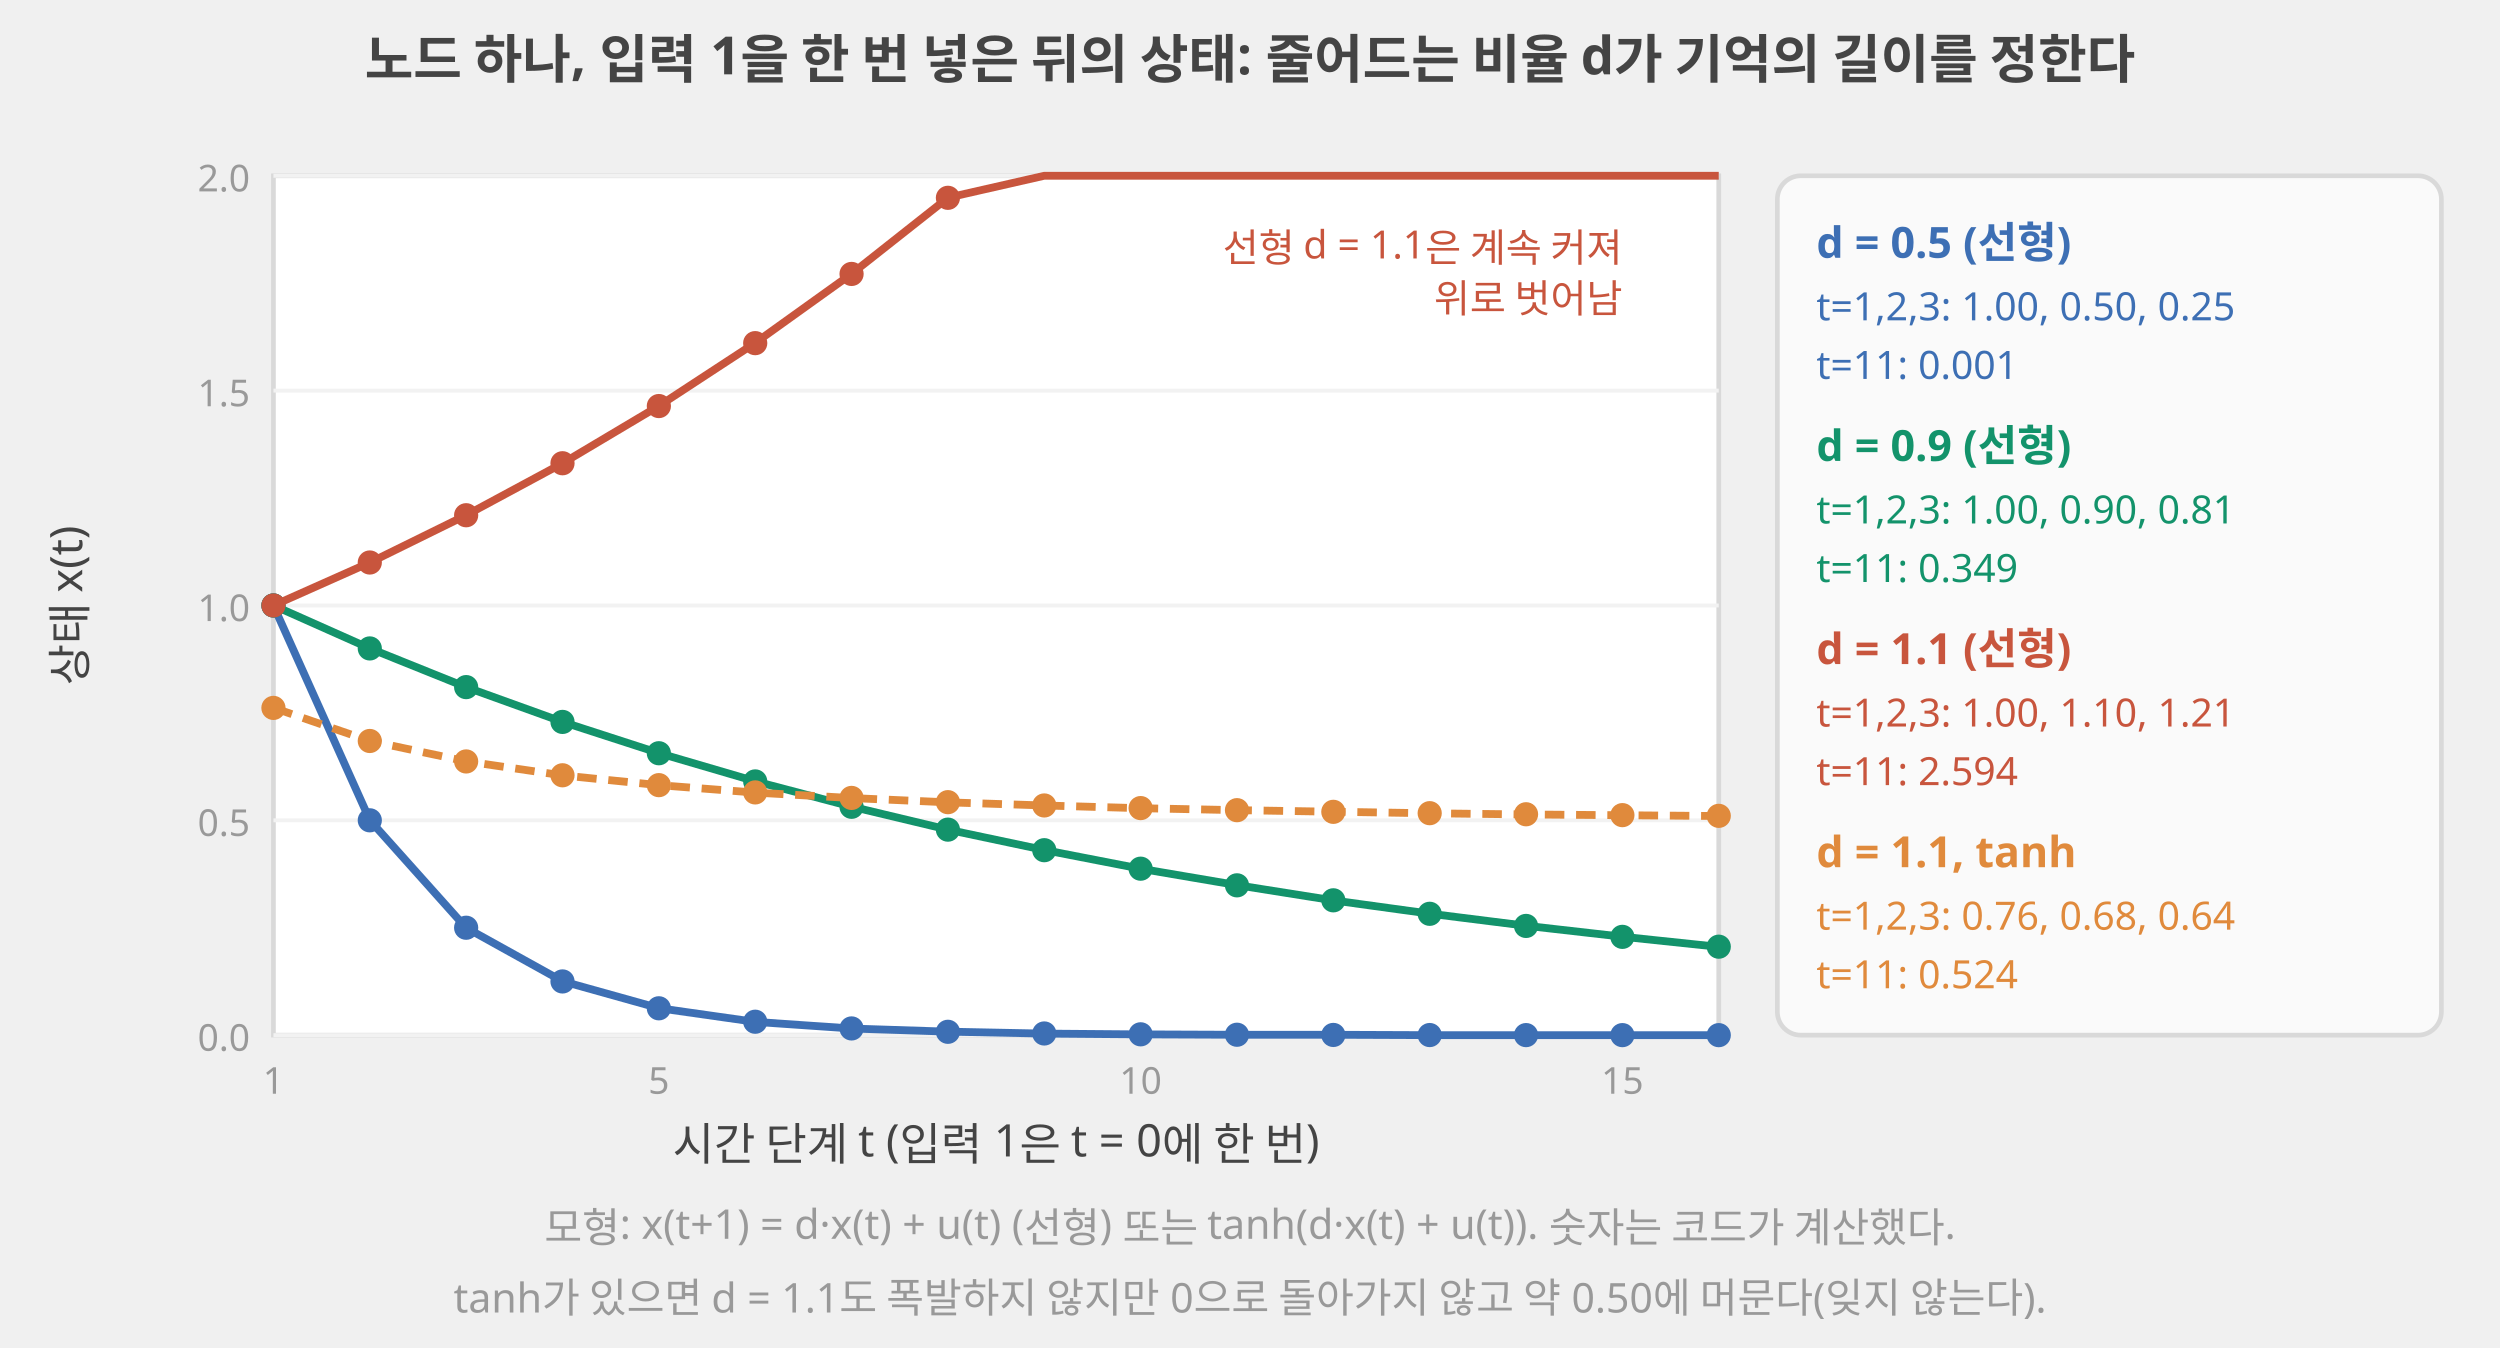
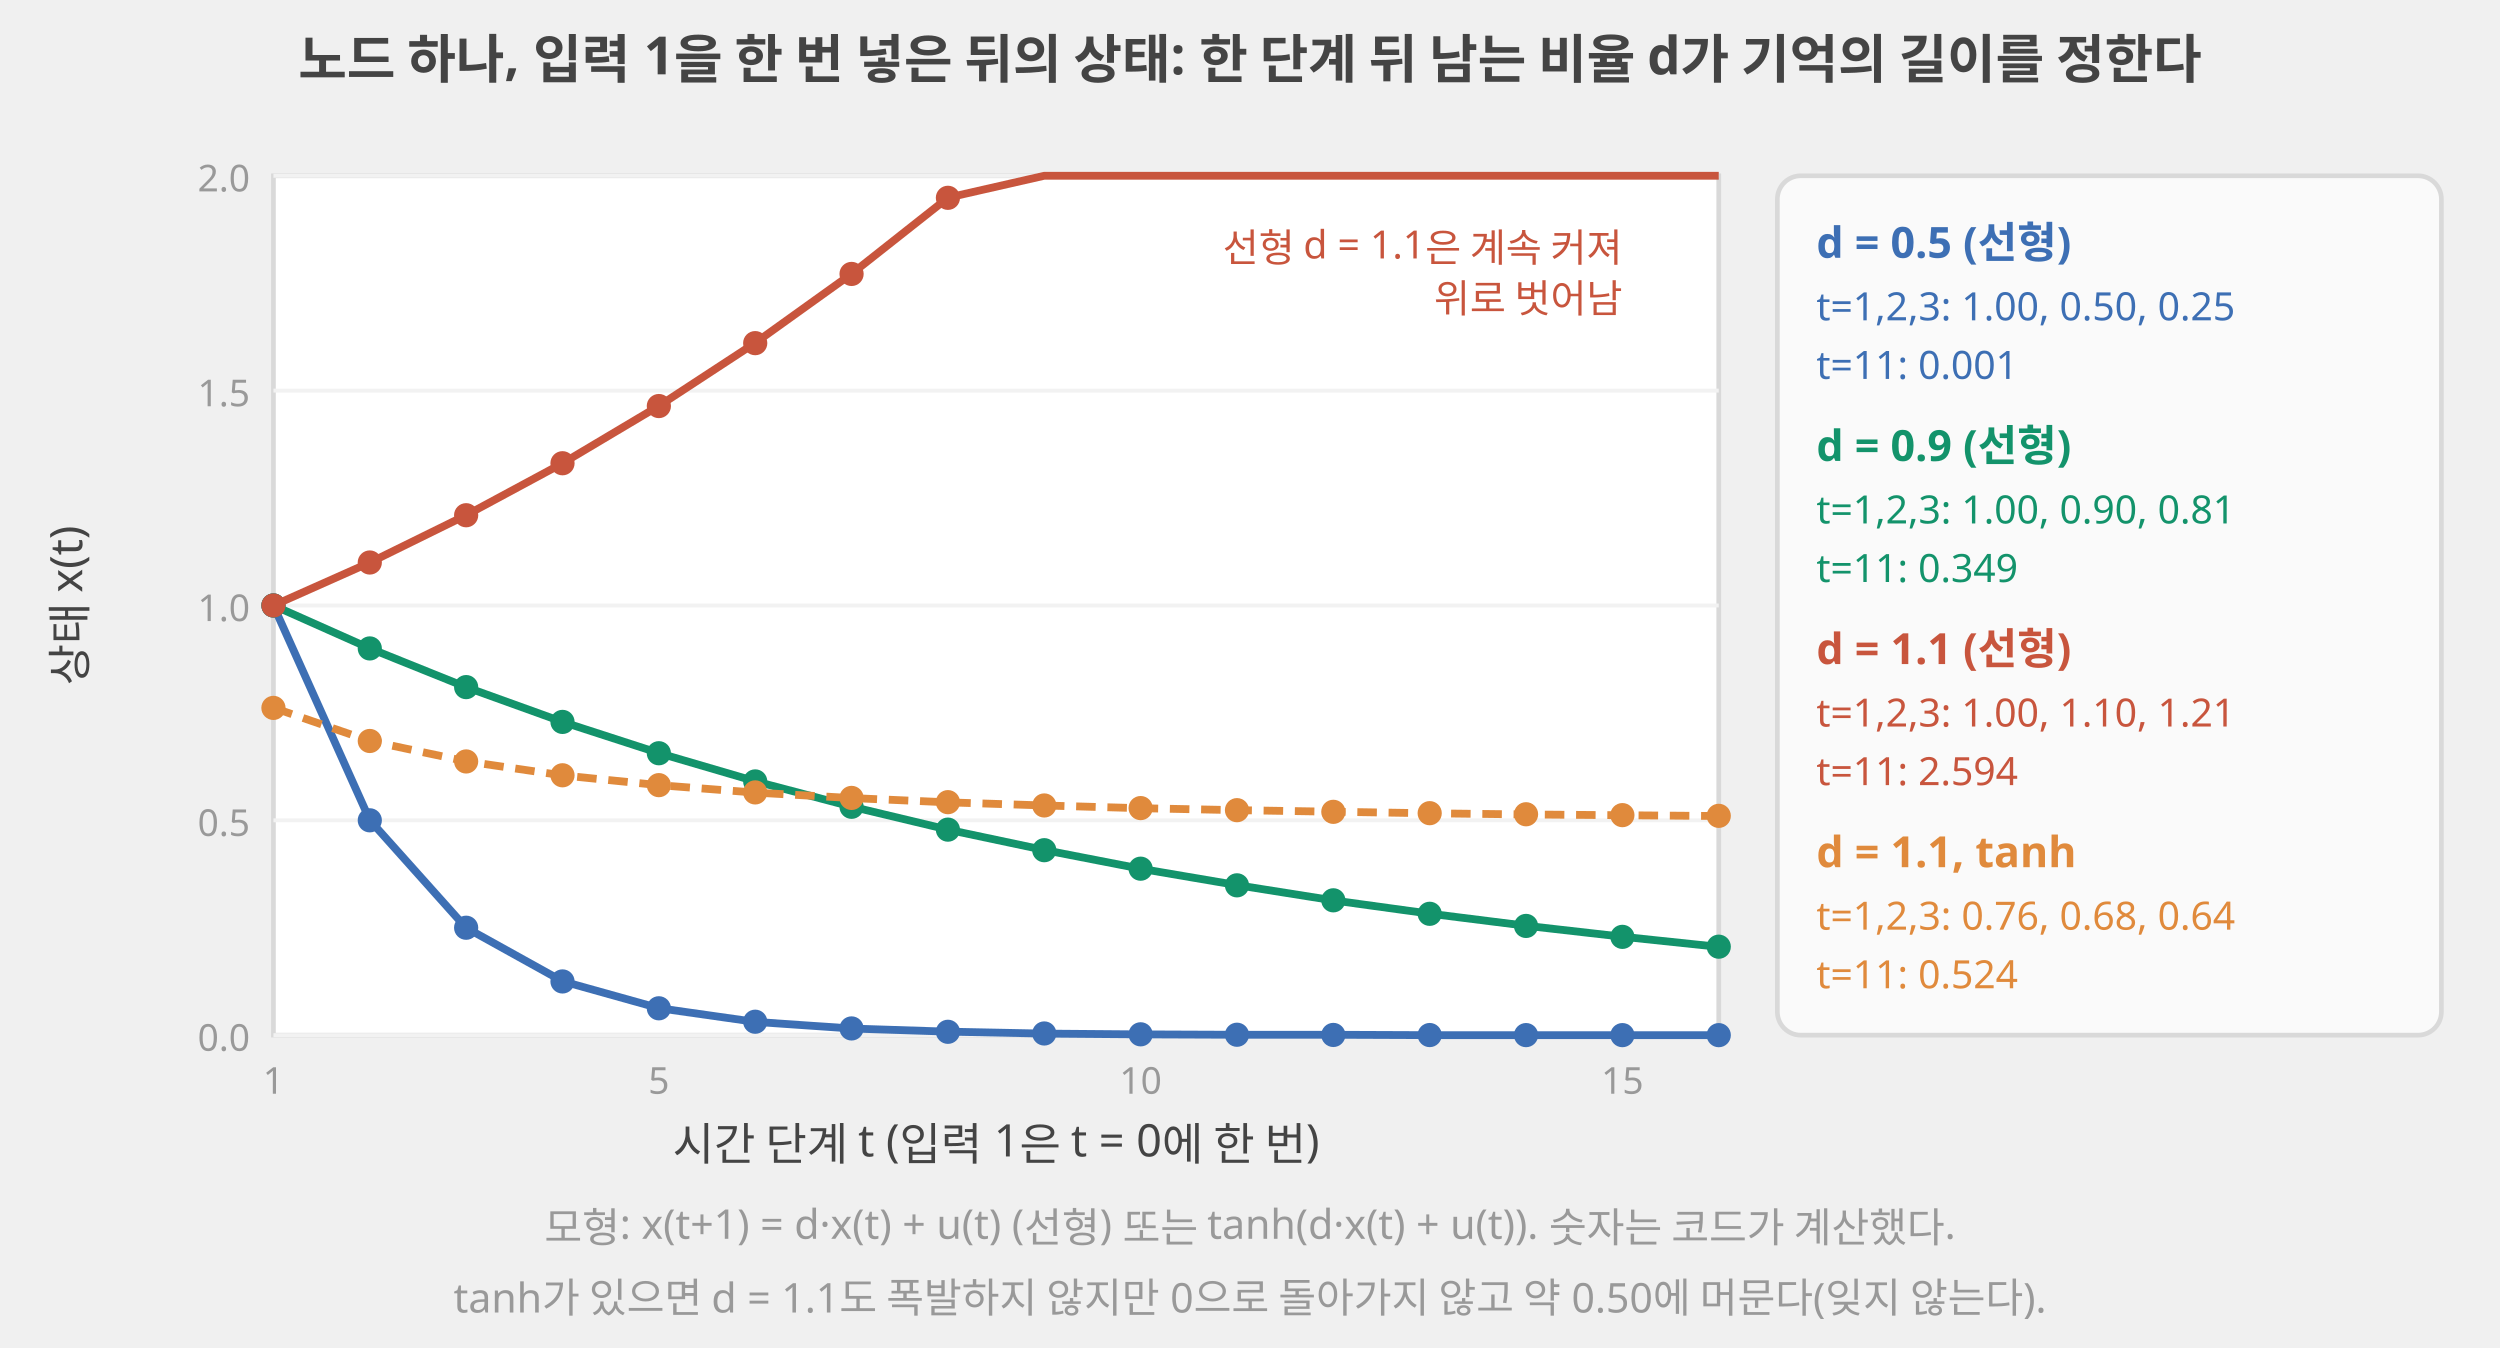
<svg xmlns="http://www.w3.org/2000/svg" viewBox="0 0 640 345" width="100%" font-family="Noto Sans KR, Malgun Gothic, sans-serif" font-size="13" fill="#444">
  <defs>
    <marker id="arr" viewBox="0 0 10 10" refX="9" refY="5" markerWidth="7" markerHeight="7" orient="auto-start-reverse">
      <path d="M0,0 L10,5 L0,10 z" fill="#444" />
    </marker>
  </defs>
-   <text x="320" y="20" font-size="13.5" fill="#444" text-anchor="middle" font-weight="bold">노드 하나, 입력 1을 한 번 넣은 뒤의 상태: 줄어드는 비율 d가 기억의 길이를 정한다</text>
+   <text x="320" y="20" font-size="13.5" fill="#444" text-anchor="middle" font-weight="bold">노드 하나, 입력 1을 한 번 넣은 뒤의 상태: 한 단계 뒤 남는 비율 d가 기억의 길이를 정한다</text>
  <rect x="70" y="45" width="370" height="220" rx="0" fill="#fff" stroke="#d9d9d9" stroke-width="1.2" />
  <text x="64" y="269.0" font-size="9.5" fill="#999" text-anchor="end" font-weight="normal">0.0</text>
  <line x1="70" y1="265.0" x2="440" y2="265.0" stroke="#f2f2f2" stroke-width="1" />
  <text x="64" y="214.0" font-size="9.5" fill="#999" text-anchor="end" font-weight="normal">0.5</text>
  <line x1="70" y1="210.0" x2="440" y2="210.0" stroke="#f2f2f2" stroke-width="1" />
  <text x="64" y="159.0" font-size="9.5" fill="#999" text-anchor="end" font-weight="normal">1.0</text>
  <line x1="70" y1="155.0" x2="440" y2="155.0" stroke="#f2f2f2" stroke-width="1" />
  <text x="64" y="104.0" font-size="9.5" fill="#999" text-anchor="end" font-weight="normal">1.5</text>
  <line x1="70" y1="100.0" x2="440" y2="100.0" stroke="#f2f2f2" stroke-width="1" />
  <text x="64" y="49.0" font-size="9.5" fill="#999" text-anchor="end" font-weight="normal">2.0</text>
  <line x1="70" y1="45.0" x2="440" y2="45.0" stroke="#f2f2f2" stroke-width="1" />
  <text x="70.0" y="280" font-size="9.5" fill="#999" text-anchor="middle" font-weight="normal">1</text>
  <text x="168.667" y="280" font-size="9.5" fill="#999" text-anchor="middle" font-weight="normal">5</text>
  <text x="292.0" y="280" font-size="9.5" fill="#999" text-anchor="middle" font-weight="normal">10</text>
  <text x="415.333" y="280" font-size="9.5" fill="#999" text-anchor="middle" font-weight="normal">15</text>
  <text x="255.0" y="297" font-size="11.5" fill="#444" text-anchor="middle" font-weight="normal">시간 단계 t (입력 1은 t = 0에 한 번)</text>
  <text x="22" y="155.0" font-size="11.5" fill="#444" text-anchor="middle" font-weight="normal" transform="rotate(-90 22 155.0)">상태 x(t)</text>
  <polyline points="70.0,155.0 94.7,210.0 119.3,237.5 144.0,251.2 168.7,258.1 193.3,261.6 218.0,263.3 242.7,264.1 267.3,264.6 292.0,264.8 316.7,264.9 341.3,264.9 366.0,265.0 390.7,265.0 415.3,265.0 440.0,265.0" fill="none" stroke="#3d6fb4" stroke-width="2" stroke-linejoin="round" />
  <circle cx="70.0" cy="155.0" r="2.4" fill="#3d6fb4" stroke="#3d6fb4" stroke-width="1.4" />
  <circle cx="94.667" cy="210.0" r="2.4" fill="#3d6fb4" stroke="#3d6fb4" stroke-width="1.4" />
  <circle cx="119.333" cy="237.5" r="2.4" fill="#3d6fb4" stroke="#3d6fb4" stroke-width="1.4" />
  <circle cx="144.0" cy="251.25" r="2.4" fill="#3d6fb4" stroke="#3d6fb4" stroke-width="1.4" />
  <circle cx="168.667" cy="258.125" r="2.4" fill="#3d6fb4" stroke="#3d6fb4" stroke-width="1.4" />
  <circle cx="193.333" cy="261.562" r="2.4" fill="#3d6fb4" stroke="#3d6fb4" stroke-width="1.4" />
  <circle cx="218.0" cy="263.281" r="2.4" fill="#3d6fb4" stroke="#3d6fb4" stroke-width="1.4" />
  <circle cx="242.667" cy="264.141" r="2.4" fill="#3d6fb4" stroke="#3d6fb4" stroke-width="1.4" />
  <circle cx="267.333" cy="264.57" r="2.4" fill="#3d6fb4" stroke="#3d6fb4" stroke-width="1.4" />
  <circle cx="292.0" cy="264.785" r="2.4" fill="#3d6fb4" stroke="#3d6fb4" stroke-width="1.4" />
  <circle cx="316.667" cy="264.893" r="2.4" fill="#3d6fb4" stroke="#3d6fb4" stroke-width="1.4" />
  <circle cx="341.333" cy="264.946" r="2.4" fill="#3d6fb4" stroke="#3d6fb4" stroke-width="1.4" />
  <circle cx="366.0" cy="264.973" r="2.4" fill="#3d6fb4" stroke="#3d6fb4" stroke-width="1.4" />
  <circle cx="390.667" cy="264.987" r="2.4" fill="#3d6fb4" stroke="#3d6fb4" stroke-width="1.4" />
  <circle cx="415.333" cy="264.993" r="2.4" fill="#3d6fb4" stroke="#3d6fb4" stroke-width="1.4" />
  <circle cx="440.0" cy="264.997" r="2.4" fill="#3d6fb4" stroke="#3d6fb4" stroke-width="1.4" />
  <polyline points="70.0,155.0 94.7,166.0 119.3,175.9 144.0,184.8 168.7,192.8 193.3,200.0 218.0,206.5 242.7,212.4 267.3,217.6 292.0,222.4 316.7,226.6 341.3,230.5 366.0,233.9 390.7,237.0 415.3,239.8 440.0,242.4" fill="none" stroke="#13936b" stroke-width="2" stroke-linejoin="round" />
  <circle cx="70.0" cy="155.0" r="2.4" fill="#13936b" stroke="#13936b" stroke-width="1.4" />
  <circle cx="94.667" cy="166.0" r="2.4" fill="#13936b" stroke="#13936b" stroke-width="1.4" />
  <circle cx="119.333" cy="175.9" r="2.4" fill="#13936b" stroke="#13936b" stroke-width="1.4" />
  <circle cx="144.0" cy="184.81" r="2.4" fill="#13936b" stroke="#13936b" stroke-width="1.4" />
  <circle cx="168.667" cy="192.829" r="2.4" fill="#13936b" stroke="#13936b" stroke-width="1.4" />
  <circle cx="193.333" cy="200.046" r="2.4" fill="#13936b" stroke="#13936b" stroke-width="1.4" />
  <circle cx="218.0" cy="206.541" r="2.4" fill="#13936b" stroke="#13936b" stroke-width="1.4" />
  <circle cx="242.667" cy="212.387" r="2.4" fill="#13936b" stroke="#13936b" stroke-width="1.4" />
  <circle cx="267.333" cy="217.649" r="2.4" fill="#13936b" stroke="#13936b" stroke-width="1.4" />
  <circle cx="292.0" cy="222.384" r="2.4" fill="#13936b" stroke="#13936b" stroke-width="1.4" />
  <circle cx="316.667" cy="226.645" r="2.4" fill="#13936b" stroke="#13936b" stroke-width="1.4" />
  <circle cx="341.333" cy="230.481" r="2.4" fill="#13936b" stroke="#13936b" stroke-width="1.4" />
  <circle cx="366.0" cy="233.933" r="2.4" fill="#13936b" stroke="#13936b" stroke-width="1.4" />
  <circle cx="390.667" cy="237.039" r="2.4" fill="#13936b" stroke="#13936b" stroke-width="1.4" />
  <circle cx="415.333" cy="239.836" r="2.4" fill="#13936b" stroke="#13936b" stroke-width="1.4" />
  <circle cx="440.0" cy="242.352" r="2.4" fill="#13936b" stroke="#13936b" stroke-width="1.4" />
  <polyline points="70.0,155.0 94.7,144.0 119.3,131.9 144.0,118.6 168.7,103.9 193.3,87.8 218.0,70.1 242.7,50.6 267.3,45.0 292.0,45.0 316.7,45.0 341.3,45.0 366.0,45.0 390.7,45.0 415.3,45.0 440.0,45.0" fill="none" stroke="#c8553d" stroke-width="2" stroke-linejoin="round" />
  <circle cx="70.0" cy="155.0" r="2.4" fill="#c8553d" stroke="#c8553d" stroke-width="1.4" />
  <circle cx="94.667" cy="144.0" r="2.4" fill="#c8553d" stroke="#c8553d" stroke-width="1.4" />
  <circle cx="119.333" cy="131.9" r="2.4" fill="#c8553d" stroke="#c8553d" stroke-width="1.4" />
  <circle cx="144.0" cy="118.59" r="2.4" fill="#c8553d" stroke="#c8553d" stroke-width="1.4" />
  <circle cx="168.667" cy="103.949" r="2.4" fill="#c8553d" stroke="#c8553d" stroke-width="1.4" />
  <circle cx="193.333" cy="87.844" r="2.4" fill="#c8553d" stroke="#c8553d" stroke-width="1.4" />
  <circle cx="218.0" cy="70.128" r="2.4" fill="#c8553d" stroke="#c8553d" stroke-width="1.4" />
  <circle cx="242.667" cy="50.641" r="2.4" fill="#c8553d" stroke="#c8553d" stroke-width="1.4" />
  <polyline points="70.0,181.2 94.7,189.7 119.3,194.9 144.0,198.5 168.7,201.0 193.3,202.9 218.0,204.3 242.7,205.4 267.3,206.2 292.0,206.9 316.7,207.4 341.3,207.8 366.0,208.2 390.7,208.5 415.3,208.7 440.0,208.9" fill="none" stroke="#e08a3c" stroke-width="2" stroke-dasharray="5,3" stroke-linejoin="round" />
  <circle cx="70.0" cy="181.225" r="2.4" fill="#e08a3c" stroke="#e08a3c" stroke-width="1.4" />
  <circle cx="94.667" cy="189.692" r="2.4" fill="#e08a3c" stroke="#e08a3c" stroke-width="1.4" />
  <circle cx="119.333" cy="194.932" r="2.4" fill="#e08a3c" stroke="#e08a3c" stroke-width="1.4" />
  <circle cx="144.0" cy="198.472" r="2.4" fill="#e08a3c" stroke="#e08a3c" stroke-width="1.4" />
  <circle cx="168.667" cy="200.995" r="2.4" fill="#e08a3c" stroke="#e08a3c" stroke-width="1.4" />
  <circle cx="193.333" cy="202.857" r="2.4" fill="#e08a3c" stroke="#e08a3c" stroke-width="1.4" />
  <circle cx="218.0" cy="204.267" r="2.4" fill="#e08a3c" stroke="#e08a3c" stroke-width="1.4" />
  <circle cx="242.667" cy="205.353" r="2.4" fill="#e08a3c" stroke="#e08a3c" stroke-width="1.4" />
  <circle cx="267.333" cy="206.201" r="2.4" fill="#e08a3c" stroke="#e08a3c" stroke-width="1.4" />
  <circle cx="292.0" cy="206.871" r="2.4" fill="#e08a3c" stroke="#e08a3c" stroke-width="1.4" />
  <circle cx="316.667" cy="207.404" r="2.4" fill="#e08a3c" stroke="#e08a3c" stroke-width="1.4" />
  <circle cx="341.333" cy="207.83" r="2.4" fill="#e08a3c" stroke="#e08a3c" stroke-width="1.4" />
  <circle cx="366.0" cy="208.173" r="2.4" fill="#e08a3c" stroke="#e08a3c" stroke-width="1.4" />
  <circle cx="390.667" cy="208.451" r="2.4" fill="#e08a3c" stroke="#e08a3c" stroke-width="1.4" />
  <circle cx="415.333" cy="208.675" r="2.4" fill="#e08a3c" stroke="#e08a3c" stroke-width="1.4" />
  <circle cx="440.0" cy="208.858" r="2.4" fill="#e08a3c" stroke="#e08a3c" stroke-width="1.4" />
  <text x="415.333" y="67.0" font-size="10" fill="#c8553d" text-anchor="end" font-weight="normal" stroke="#fff" stroke-width="4" paint-order="stroke" stroke-linejoin="round">선형 d = 1.1은 계속 커져</text>
  <text x="415.333" y="80.0" font-size="10" fill="#c8553d" text-anchor="end" font-weight="normal" stroke="#fff" stroke-width="4" paint-order="stroke" stroke-linejoin="round">위로 벗어남</text>
  <rect x="455" y="45" width="170" height="220" rx="6" fill="#fafafa" stroke="#d9d9d9" stroke-width="1.2" />
  <text x="465" y="66" font-size="11" fill="#3d6fb4" text-anchor="start" font-weight="bold">d = 0.5 (선형)</text>
  <text x="465" y="82" font-size="10" fill="#3d6fb4" text-anchor="start" font-weight="normal">t=1,2,3: 1.00, 0.50, 0.25</text>
  <text x="465" y="97" font-size="10" fill="#3d6fb4" text-anchor="start" font-weight="normal">t=11: 0.001</text>
  <text x="465" y="118" font-size="11" fill="#13936b" text-anchor="start" font-weight="bold">d = 0.9 (선형)</text>
  <text x="465" y="134" font-size="10" fill="#13936b" text-anchor="start" font-weight="normal">t=1,2,3: 1.00, 0.90, 0.81</text>
  <text x="465" y="149" font-size="10" fill="#13936b" text-anchor="start" font-weight="normal">t=11: 0.349</text>
  <text x="465" y="170" font-size="11" fill="#c8553d" text-anchor="start" font-weight="bold">d = 1.1 (선형)</text>
  <text x="465" y="186" font-size="10" fill="#c8553d" text-anchor="start" font-weight="normal">t=1,2,3: 1.00, 1.10, 1.21</text>
  <text x="465" y="201" font-size="10" fill="#c8553d" text-anchor="start" font-weight="normal">t=11: 2.594</text>
  <text x="465" y="222" font-size="11" fill="#e08a3c" text-anchor="start" font-weight="bold">d = 1.1, tanh</text>
  <text x="465" y="238" font-size="10" fill="#e08a3c" text-anchor="start" font-weight="normal">t=1,2,3: 0.76, 0.68, 0.64</text>
  <text x="465" y="253" font-size="10" fill="#e08a3c" text-anchor="start" font-weight="normal">t=11: 0.524</text>
  <text x="320" y="318" font-size="10.5" fill="#999" text-anchor="middle" font-weight="normal">모형: x(t+1) = d·x(t) + u(t) (선형) 또는 tanh(d·x(t) + u(t)). 숫자는 코드가 계산했다.</text>
  <text x="320" y="336" font-size="10.5" fill="#999" text-anchor="middle" font-weight="normal">tanh가 있으면 d = 1.1도 폭발하지 않지만 0으로 돌아가지 않고 약 0.50에 머문다(잊지 않는다).</text>
</svg>
